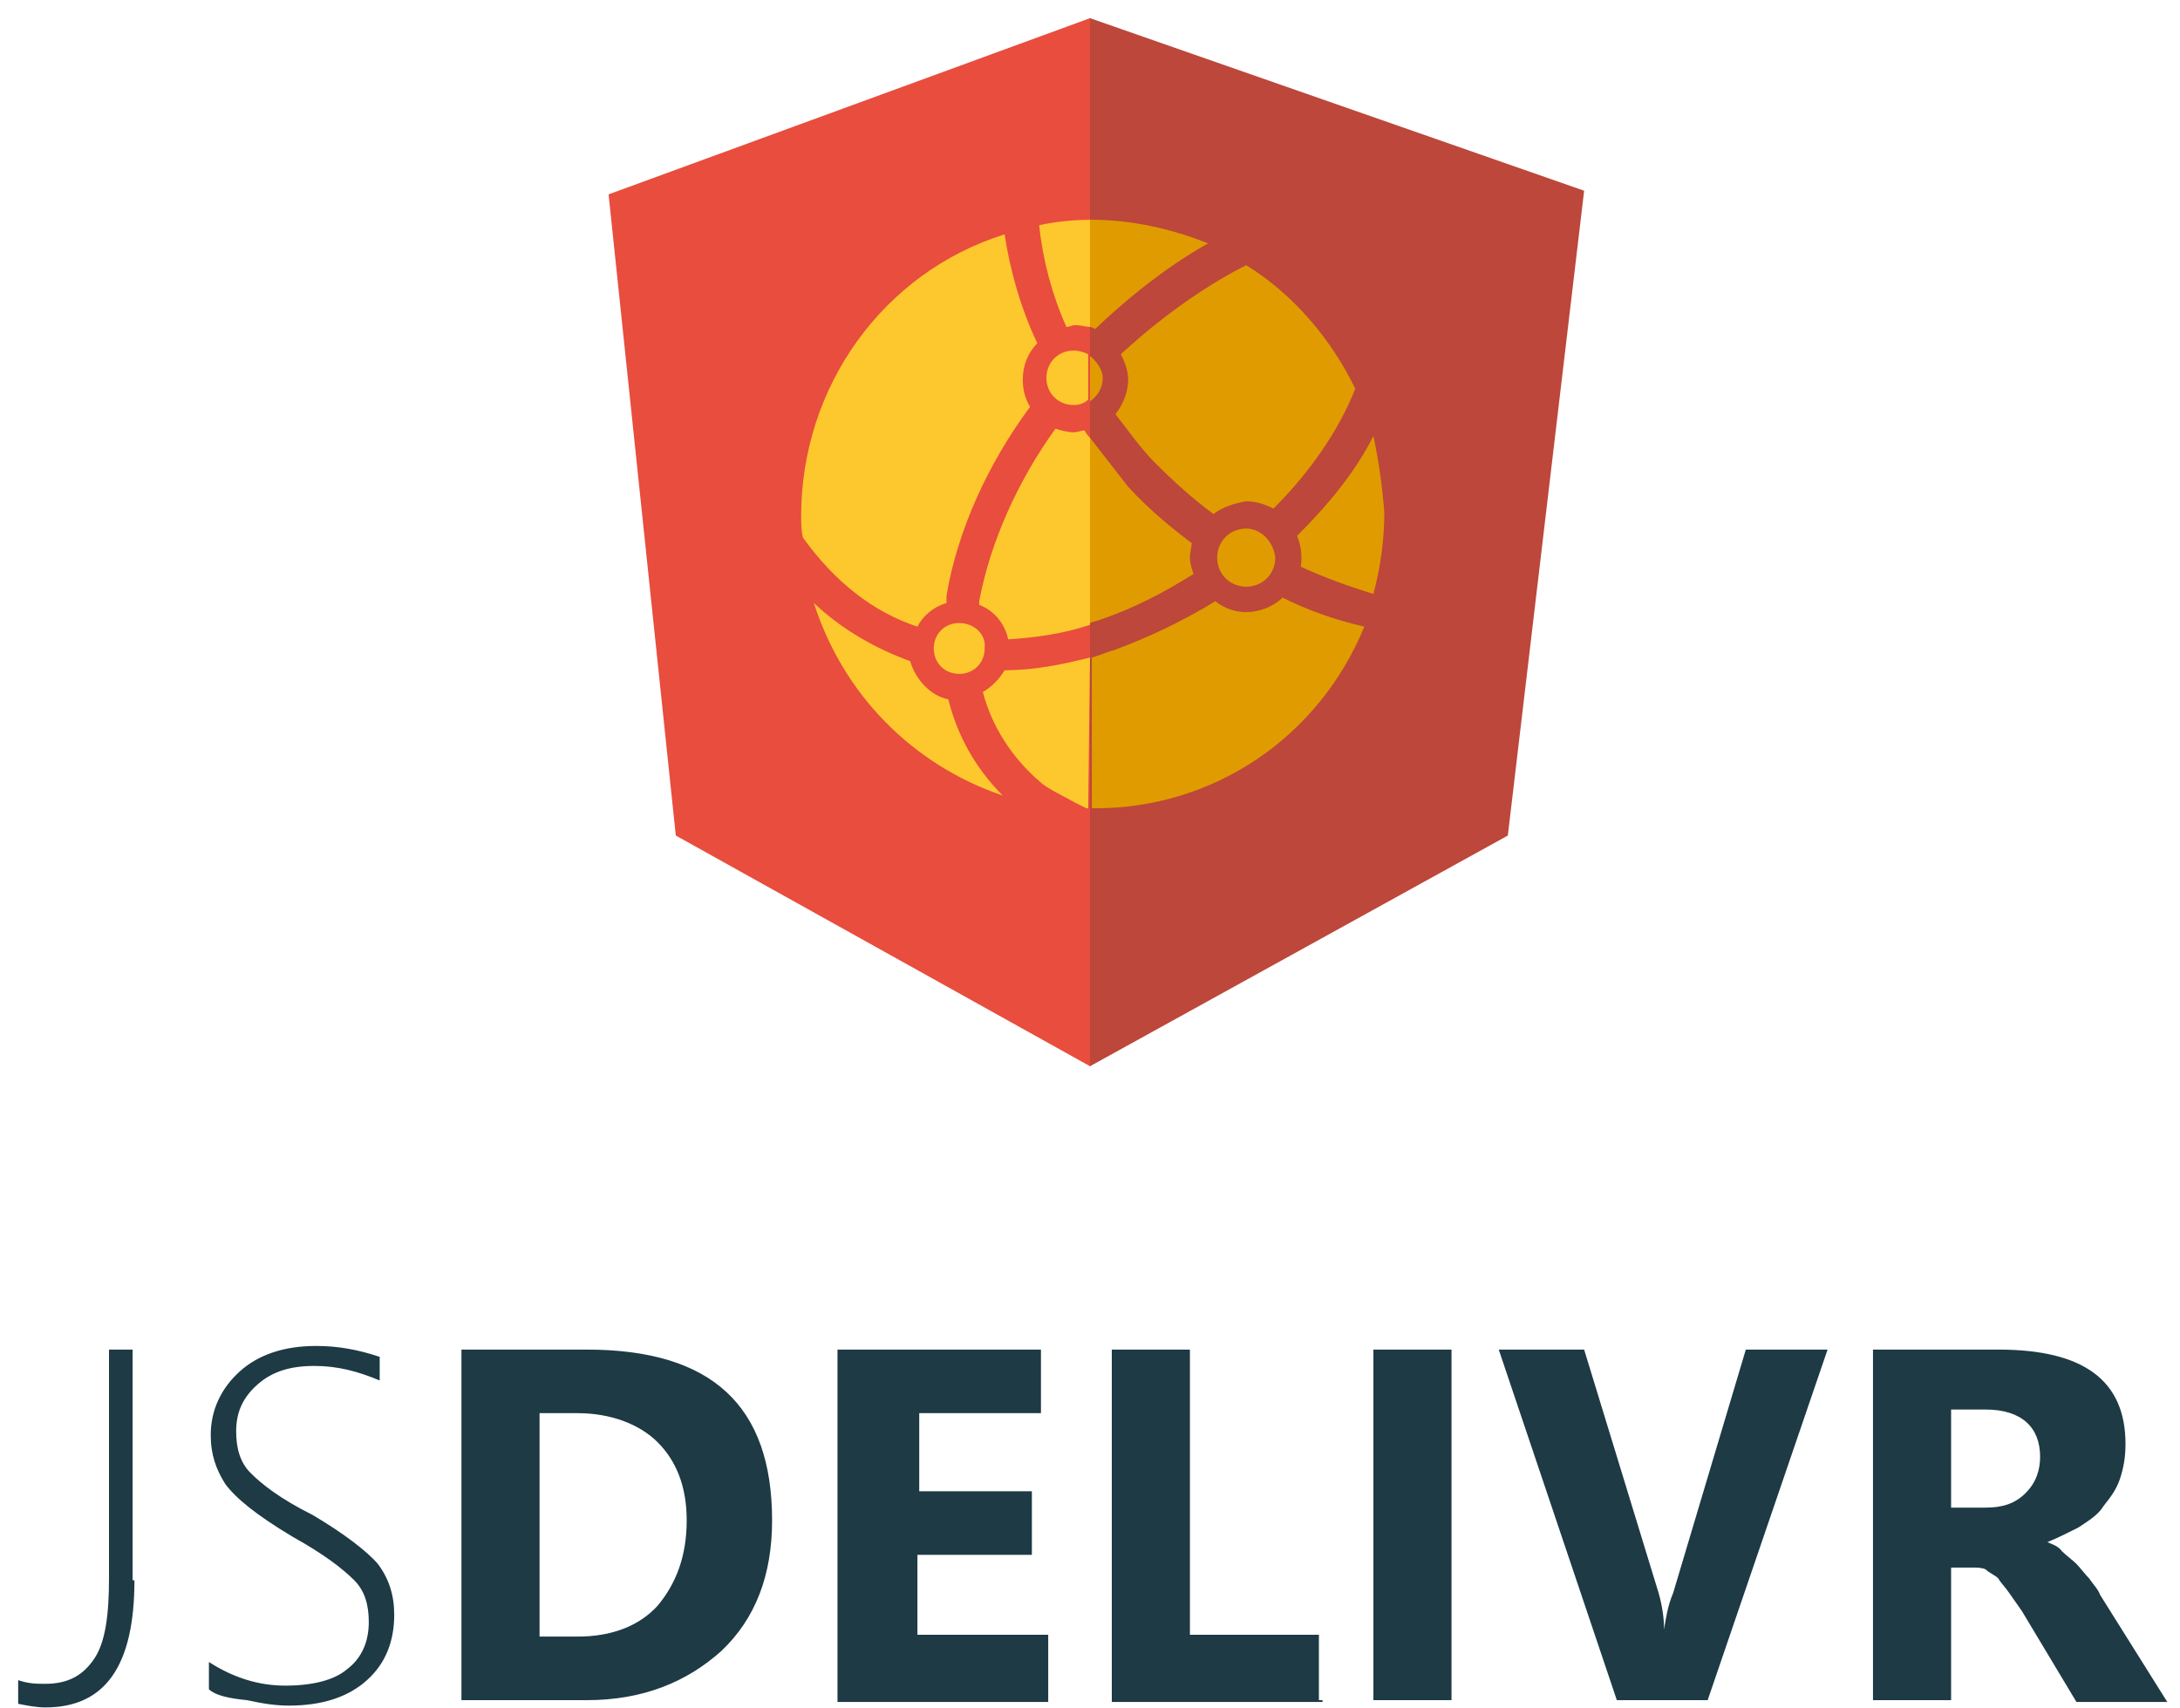
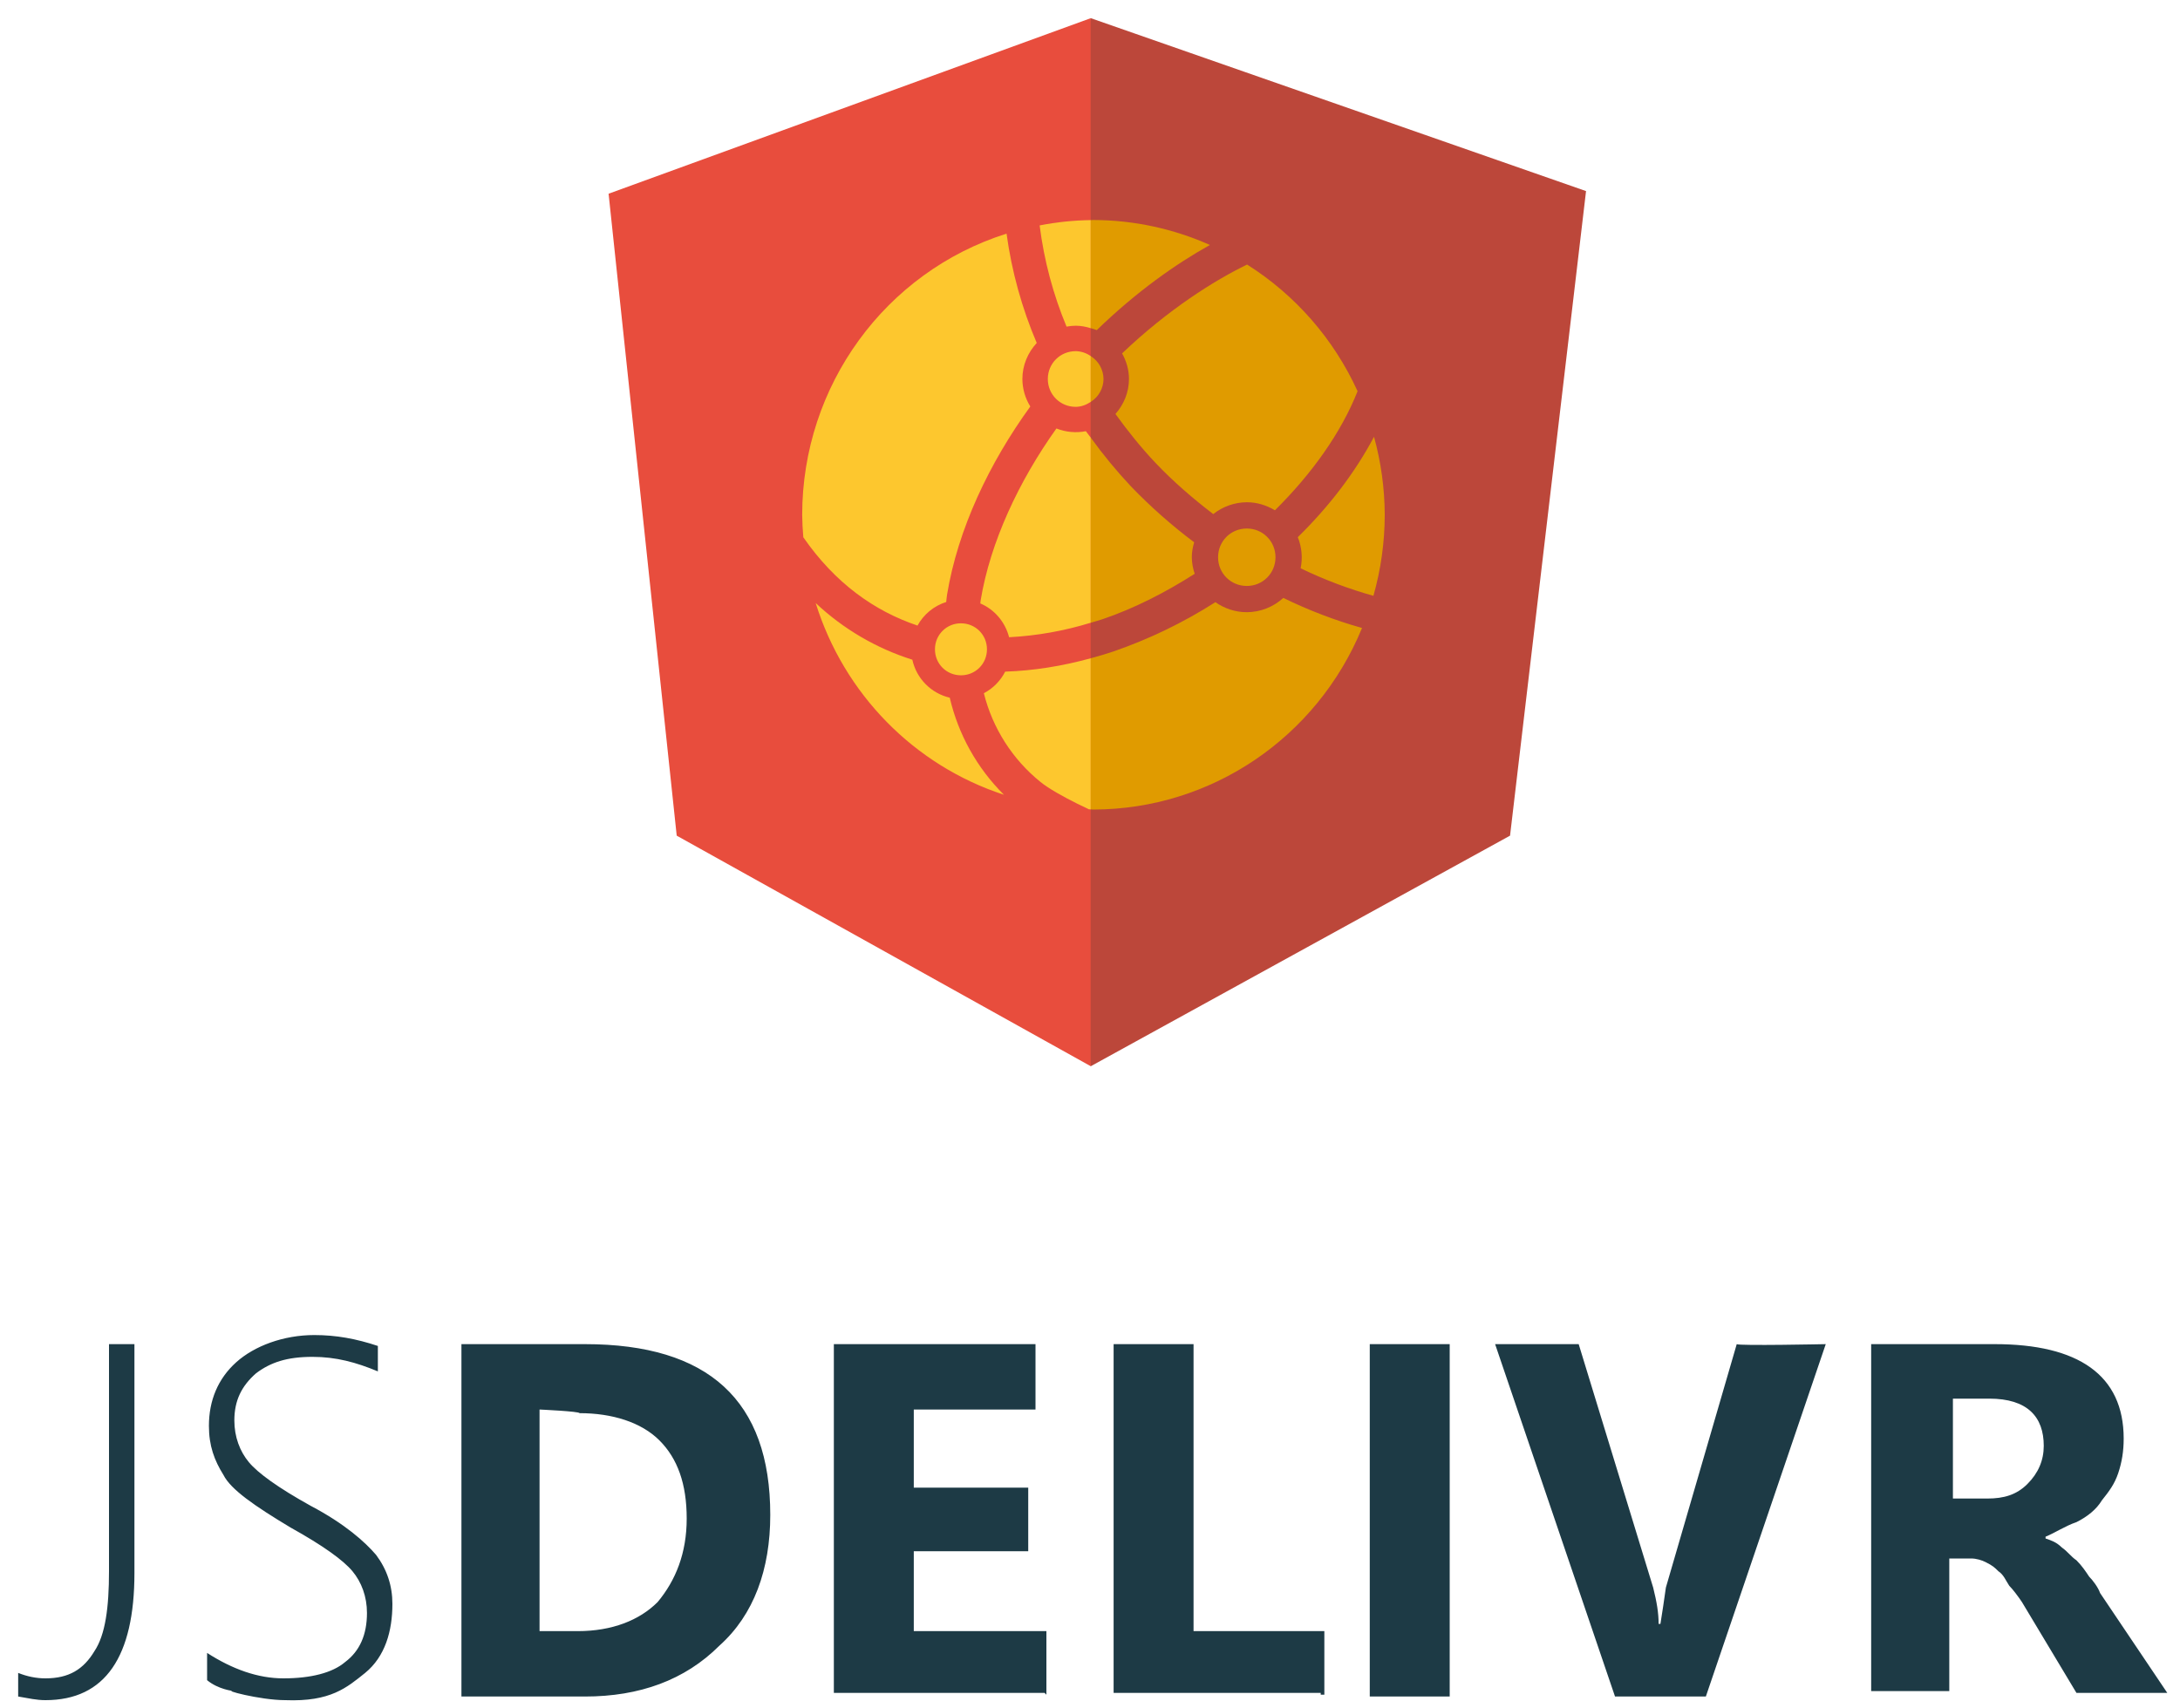
<svg xmlns="http://www.w3.org/2000/svg" viewBox="0 0 120 94" width="120" height="94">
  <style type="text/css">
		.st0{fill:#1D3A45;}
		.st1{fill:#BC473A;}
		.st2{fill:#E84D3D;}
		.st3{fill:#FDC72E;}
		.st4{fill:#E09B00;}
	</style>
-   <path class="st0" d="m7.4 87c0 4.7-1.6 7-4.9 7-0.5 0-1-0.1-1.5-0.2v-1.3c0.6 0.2 1 0.2 1.5 0.2 1.3 0 2.1-0.5 2.7-1.4s0.8-2.4 0.8-4.4v-12.6h1.3v12.7h0.1zm4.1 6v-1.5c1.4 0.9 2.8 1.3 4.2 1.3 1.5 0 2.7-0.3 3.4-0.9 0.8-0.6 1.2-1.5 1.2-2.6 0-0.9-0.2-1.7-0.8-2.3s-1.6-1.4-3.4-2.4c-2-1.2-3.1-2.1-3.7-2.9-0.5-0.8-0.8-1.6-0.8-2.7 0-1.4 0.6-2.6 1.6-3.5s2.4-1.4 4.2-1.4c1.2 0 2.3 0.2 3.5 0.6v1.3c-1.2-0.5-2.3-0.8-3.6-0.8s-2.3 0.3-3.1 1c-0.8 0.7-1.2 1.5-1.2 2.6 0 0.9 0.2 1.7 0.8 2.3s1.6 1.4 3.4 2.3c1.7 1 3 2 3.6 2.7 0.6 0.8 0.9 1.7 0.9 2.8 0 1.5-0.5 2.7-1.5 3.6s-2.4 1.4-4.3 1.4c-0.7 0-1.4-0.1-2.3-0.3-1.1-0.1-1.8-0.3-2.1-0.6zm13.9 0.7v-19.4h6.9c6.9 0 10.2 3.1 10.2 9.4 0 3-0.9 5.4-2.8 7.2-1.9 1.7-4.3 2.7-7.4 2.7h-6.9zm4.3-15.8v12.2h2.1c1.9 0 3.4-0.6 4.4-1.7 1-1.2 1.6-2.7 1.6-4.7 0-1.9-0.6-3.3-1.6-4.3s-2.6-1.6-4.4-1.6h-2.1v0.1zm27.9 15.8h-11.5v-19.4h11.2v3.5h-6.7v4.3h6.2v3.5h-6.3v4.4h7.2v3.7zm15.2 0h-11.6v-19.4h4.3v15.7h7.1v3.6h0.2zm7.1-19.4v19.3h-4.3v-19.3h4.3zm20.7 0l-6.6 19.3h-5l-6.5-19.3h4.7l4.1 13.4c0.2 0.7 0.3 1.4 0.3 2 0.1-0.6 0.2-1.3 0.5-2l4-13.4h4.5zm18.7 19.4h-5l-3-5-0.7-1c-0.2-0.3-0.5-0.6-0.6-0.8-0.2-0.2-0.5-0.3-0.7-0.5-0.2-0.1-0.5-0.1-0.7-0.1h-1.2v7.3h-4.3v-19.3h6.9c4.7 0 7 1.7 7 5.2 0 0.7-0.1 1.3-0.3 1.9s-0.5 1-0.9 1.5c-0.3 0.5-0.8 0.8-1.4 1.2-0.6 0.3-1.2 0.6-1.7 0.8 0.2 0.1 0.6 0.2 0.8 0.5 0.2 0.2 0.6 0.5 0.8 0.7s0.5 0.6 0.7 0.8c0.2 0.3 0.5 0.6 0.6 0.9l3.7 5.9zm-11.9-16.1v5.4h1.9c0.9 0 1.6-0.2 2.2-0.8s0.8-1.3 0.8-2c0-1.6-1-2.6-3-2.6h-1.9z" />
-   <path class="st1" d="m65.6 20.3v-0.3l-5.6-19-5.3 19v19.3l5.3 19.4 5.6-19.3v-19.1z" />
-   <path class="st2" d="m60 1l-26.5 9.7 3.7 35.3 22.8 12.7" />
-   <path class="st1" d="m60 58.7l23-12.7 4.2-35.5-27.2-9.5" />
-   <path class="st3" d="m60 12.1c-0.9 0-1.9 0.1-2.8 0.3 0.2 1.9 0.7 3.8 1.5 5.6 0.2 0 0.3-0.1 0.5-0.1 0.3 0 0.6 0.1 0.8 0.1v-5.9zm-4.7 0.8c-6.7 2.1-11.2 8.4-11.2 15.5 0 0.4 0 0.8 0.1 1.2 1.8 2.5 3.9 4.1 6.3 4.9 0.3-0.6 0.9-1.1 1.6-1.3v-0.4c0.6-3.6 2.3-7.3 4.6-10.4-0.3-0.5-0.4-1-0.4-1.5 0-0.8 0.3-1.5 0.8-2-0.9-1.9-1.5-4-1.8-6zm3.8 6.4c-0.9 0-1.5 0.7-1.5 1.5 0 0.9 0.7 1.5 1.5 1.5 0.3 0 0.6-0.1 0.8-0.3v-2.5c-0.2-0.1-0.5-0.2-0.8-0.2zm-1 4.3c-2.1 2.9-3.6 6.3-4.2 9.5v0.2c0.8 0.3 1.4 1 1.6 1.9 1.5-0.1 3-0.3 4.5-0.8v-10.3c-0.1-0.1-0.2-0.2-0.3-0.4-0.2 0-0.4 0.1-0.6 0.1-0.3 0-0.7-0.1-1-0.2zm-13.3 9.6c1.6 5 5.4 8.9 10.4 10.6-1.5-1.5-2.5-3.3-3-5.3-1-0.2-1.8-1.1-2.1-2.1-1.9-0.7-3.7-1.7-5.3-3.2zm8 1.1c-0.8 0-1.4 0.6-1.4 1.4s0.6 1.4 1.4 1.4 1.4-0.6 1.4-1.4c0.1-0.8-0.6-1.4-1.4-1.4zm7.2 1.9c-1.6 0.4-3.1 0.7-4.7 0.7-0.3 0.5-0.7 0.9-1.2 1.2 0.5 1.9 1.6 3.6 3.1 4.9 0.4 0.4 1.3 0.8 2 1.2l0.6 0.3h0.1l0.1-8.3z" />
-   <path class="st4" d="m60.1 12.1h-0.1v5.9c0.1 0 0.2 0.1 0.3 0.1 2.2-2.1 4.4-3.7 6.2-4.7-2-0.8-4.2-1.3-6.4-1.3zm8.5 2.5c-1.8 0.9-4.3 2.5-6.9 4.9 0.2 0.4 0.4 0.9 0.4 1.4 0 0.7-0.3 1.4-0.7 1.9 0.7 0.9 1.4 1.9 2.2 2.7 1 1 2.1 2 3.2 2.8 0.5-0.4 1.2-0.6 1.8-0.7 0.6 0 1.1 0.2 1.5 0.4 2-2 3.6-4.3 4.5-6.6-1.3-2.7-3.4-5.2-6-6.8zm-8.6 5v2.5c0.4-0.3 0.7-0.7 0.7-1.3 0-0.4-0.3-0.9-0.7-1.2zm15.6 4.4c-1 2-2.5 3.8-4.2 5.5 0.2 0.5 0.3 1.1 0.2 1.7 1.3 0.6 2.7 1.1 4 1.5 0.4-1.5 0.6-3 0.6-4.5-0.1-1.3-0.3-2.8-0.6-4.2zm-15.6 0.1v10.2c0.2-0.1 0.4-0.1 0.6-0.2 1.8-0.6 3.5-1.5 5.1-2.5-0.1-0.3-0.2-0.6-0.2-0.9s0.1-0.6 0.1-0.8c-1.2-0.9-2.4-1.9-3.5-3.1-0.7-0.9-1.4-1.8-2.1-2.7zm8.6 5c-0.9 0-1.6 0.7-1.6 1.6s0.7 1.6 1.6 1.6 1.6-0.7 1.6-1.6c-0.1-0.9-0.8-1.6-1.6-1.6zm2 3.8c-0.5 0.5-1.3 0.8-2 0.8-0.6 0-1.2-0.2-1.7-0.6-1.8 1.1-3.7 2-5.6 2.7-0.4 0.1-0.8 0.3-1.2 0.4v8.3h0.2c6.5 0 12.3-3.9 14.8-10-1.7-0.4-3.1-0.9-4.5-1.6z" />
+   <path class="st0" d="M7.4,86.6c0,4.6-1.6,7-4.9,7c-0.5,0-0.9-0.1-1.5-0.2v-1.3c0.5,0.2,1,0.3,1.5,0.3c1.3,0,2.1-0.5,2.7-1.5 C5.8,90,6,88.5,6,86.5V74h1.4V86.6z M11.4,92.5V91c1.4,0.9,2.8,1.4,4.2,1.4c1.5,0,2.7-0.3,3.4-0.9c0.8-0.6,1.2-1.5,1.2-2.7 c0-0.9-0.3-1.7-0.8-2.3s-1.6-1.4-3.4-2.4c-2-1.2-3.3-2.1-3.7-2.9c-0.5-0.8-0.8-1.6-0.8-2.7c0-1.4,0.5-2.6,1.5-3.5s2.6-1.5,4.3-1.5 c1.2,0,2.3,0.2,3.5,0.6v1.4c-1.2-0.5-2.3-0.8-3.6-0.8c-1.4,0-2.3,0.3-3.1,0.9c-0.8,0.7-1.2,1.5-1.2,2.6c0,0.9,0.3,1.7,0.8,2.3 s1.6,1.4,3.4,2.4c1.9,1,3,2,3.6,2.7c0.6,0.8,0.9,1.7,0.9,2.7c0,1.5-0.4,2.9-1.5,3.8c-1,0.8-1.9,1.6-4.4,1.5c-1.4,0-3.6-0.6-2.8-0.5 C12.8,93.1,12,93,11.4,92.5z M25.4,93.2V74h6.8c6.8,0,10.2,3.1,10.2,9.4c0,3-0.9,5.5-2.8,7.2c-1.9,1.9-4.4,2.8-7.4,2.8h-6.8 C25.4,93.4,25.4,93.2,25.4,93.2z M29.7,77.6v12.2h2.1c1.9,0,3.4-0.6,4.4-1.6c1-1.2,1.6-2.7,1.6-4.6s-0.5-3.3-1.5-4.3 s-2.6-1.5-4.4-1.5C31.9,77.7,29.7,77.6,29.7,77.6z M57.5,93.2H45.9V74H57v3.6h-6.7v4.3h6.3v3.5h-6.3v4.4h7.3v3.5 C57.6,93.3,57.5,93.2,57.5,93.2z M72.7,93.2H61.3V74h4.4v15.8h7.2v3.5h-0.2V93.2z M79.8,74v19.4h-4.4V74H79.8z M100.5,74l-6.6,19.4 h-5L82.3,74h4.6L91,87.4c0.2,0.8,0.3,1.4,0.3,2h0.1c0.1-0.6,0.2-1.3,0.3-2L95.6,74C95.7,74.1,100.5,74,100.5,74z M119.3,93.2h-5 l-3-5c-0.2-0.3-0.5-0.7-0.7-0.9c-0.2-0.3-0.3-0.6-0.6-0.8c-0.2-0.2-0.3-0.3-0.7-0.5c-0.2-0.1-0.5-0.2-0.8-0.2h-1.2v7.3H103V74h6.8 c4.6,0,7.1,1.7,7.1,5.2c0,0.7-0.1,1.3-0.3,1.9s-0.5,1-0.9,1.5c-0.3,0.5-0.8,0.9-1.4,1.2c-0.6,0.2-1.2,0.6-1.7,0.8v0.1 c0.3,0.1,0.6,0.2,0.9,0.5c0.3,0.2,0.5,0.5,0.8,0.7c0.3,0.3,0.5,0.6,0.7,0.9c0.2,0.2,0.5,0.6,0.6,0.9L119.3,93.2z M107.5,77.2v5.3 h1.9c0.9,0,1.6-0.2,2.2-0.8s0.9-1.3,0.9-2.1c0-1.6-0.9-2.6-3-2.6h-2V77.2z" />
+   <path class="st1" d="M65.668,39.37V20.041L60.042,1l-5.337,19.041V39.37l5.337,19.33L65.668,39.37z" />
+   <path class="st2" d="M60.042,1L33.5,10.665l3.75,35.341L60.042,58.7" />
+   <path class="st1" d="M60.042,58.7l23.08-12.694l4.183-35.486L60.042,1" />
+   <g>
+     <path class="st3" d="M60.042,12.117c-0.945,0.013-1.887,0.111-2.814,0.293c0.245,1.944,0.747,3.811,1.481,5.572 c0.164-0.029,0.33-0.05,0.502-0.05c0.29,0,0.565,0.055,0.831,0.136C60.042,18.068,60.042,12.117,60.042,12.117z M55.407,12.862 c-6.689,2.116-11.245,8.384-11.25,15.478c0.005,0.414,0.026,0.827,0.062,1.239c1.757,2.533,3.912,4.061,6.286,4.861 c0.339-0.616,0.9-1.082,1.58-1.298c0.016-0.133,0.023-0.265,0.046-0.4c0.597-3.624,2.328-7.251,4.583-10.364 c-0.283-0.454-0.433-0.978-0.436-1.513c0-0.765,0.306-1.46,0.79-1.983c-0.82-1.924-1.379-3.949-1.662-6.021V12.862z M59.211,19.333 c-0.855,0-1.533,0.678-1.533,1.532c0,0.855,0.678,1.533,1.533,1.533c0.314,0,0.589-0.115,0.831-0.274v-2.519 c-0.244-0.172-0.533-0.267-0.831-0.274V19.333z M58.151,23.59c-2.066,2.895-3.641,6.255-4.169,9.458 c-0.01,0.058-0.012,0.115-0.02,0.173c0.782,0.333,1.37,1.024,1.584,1.861c1.526-0.08,3.036-0.348,4.496-0.798v-10.19 c-0.088-0.121-0.183-0.234-0.27-0.355c-0.543,0.106-1.105,0.054-1.62-0.15H58.151z M44.899,33.197 c1.563,5.01,5.425,8.944,10.364,10.558c-1.477-1.466-2.511-3.318-2.983-5.344c-1.032-0.243-1.833-1.056-2.06-2.092 c-1.986-0.627-3.806-1.694-5.323-3.122H44.899z M52.897,34.316c-0.785-0.006-1.425,0.626-1.431,1.411c0,0.007,0,0.014,0,0.02 c0,0.799,0.632,1.431,1.431,1.431c0.798,0,1.431-0.632,1.431-1.431C54.328,34.948,53.695,34.316,52.897,34.316z M60.042,36.24 c-1.558,0.428-3.139,0.685-4.711,0.736c-0.26,0.509-0.668,0.923-1.174,1.189c0.48,1.922,1.573,3.635,3.113,4.881 c0.431,0.356,1.284,0.831,2.034,1.203c0.237,0.118,0.43,0.209,0.638,0.307c0.034,0.001,0.067,0.002,0.101,0.003V36.24z" />
+     <path class="st4" d="M60.192,12.112c-0.05,0.002-0.1,0.004-0.15,0.006v5.95c0.111,0.033,0.225,0.061,0.33,0.107 c2.193-2.126,4.377-3.658,6.229-4.688C64.581,12.586,62.399,12.118,60.192,12.112z M68.647,14.565 c-1.806,0.876-4.338,2.467-6.881,4.89c0.235,0.421,0.379,0.899,0.379,1.409c0,0.74-0.289,1.411-0.744,1.927 c0.684,0.946,1.414,1.859,2.214,2.702c0.981,1.034,2.057,1.956,3.169,2.81c0.525-0.418,1.175-0.648,1.846-0.652 c0.567,0,1.093,0.167,1.549,0.443c2.028-2.007,3.642-4.264,4.55-6.556C73.418,18.663,71.303,16.239,68.647,14.565z M60.043,19.605 v2.519c0.433-0.273,0.698-0.747,0.701-1.259c-0.004-0.512-0.269-0.987-0.702-1.259L60.043,19.605z M75.635,24.045 c-1.047,1.976-2.481,3.849-4.196,5.528c0.219,0.544,0.273,1.14,0.156,1.714c1.33,0.642,2.676,1.145,4.006,1.515 c0.412-1.451,0.621-2.952,0.623-4.462c-0.006-1.452-0.204-2.896-0.59-4.294H75.635z M60.042,24.094v10.19 c0.211-0.063,0.42-0.118,0.629-0.188c1.766-0.6,3.476-1.476,5.092-2.506c-0.1-0.294-0.154-0.602-0.159-0.913 c0-0.286,0.053-0.56,0.13-0.822c-1.239-0.93-2.401-1.957-3.476-3.073C61.463,25.935,60.723,25.037,60.042,24.094z M68.631,29.097 c-0.883,0-1.581,0.7-1.581,1.581c0,0.881,0.698,1.581,1.581,1.581c0.88,0,1.58-0.7,1.58-1.581 C70.21,29.797,69.512,29.097,68.631,29.097z M70.641,32.918c-0.55,0.502-1.266,0.783-2.011,0.786c-0.642,0-1.236-0.208-1.728-0.552 c-1.763,1.124-3.652,2.037-5.629,2.719c-0.407,0.138-0.819,0.255-1.232,0.369v8.319c0.05,0.003,0.1,0.006,0.15,0.009 c6.468-0.008,12.298-3.949,14.783-9.994C73.484,34.153,72.034,33.598,70.641,32.918z" />
+   </g>
</svg>
